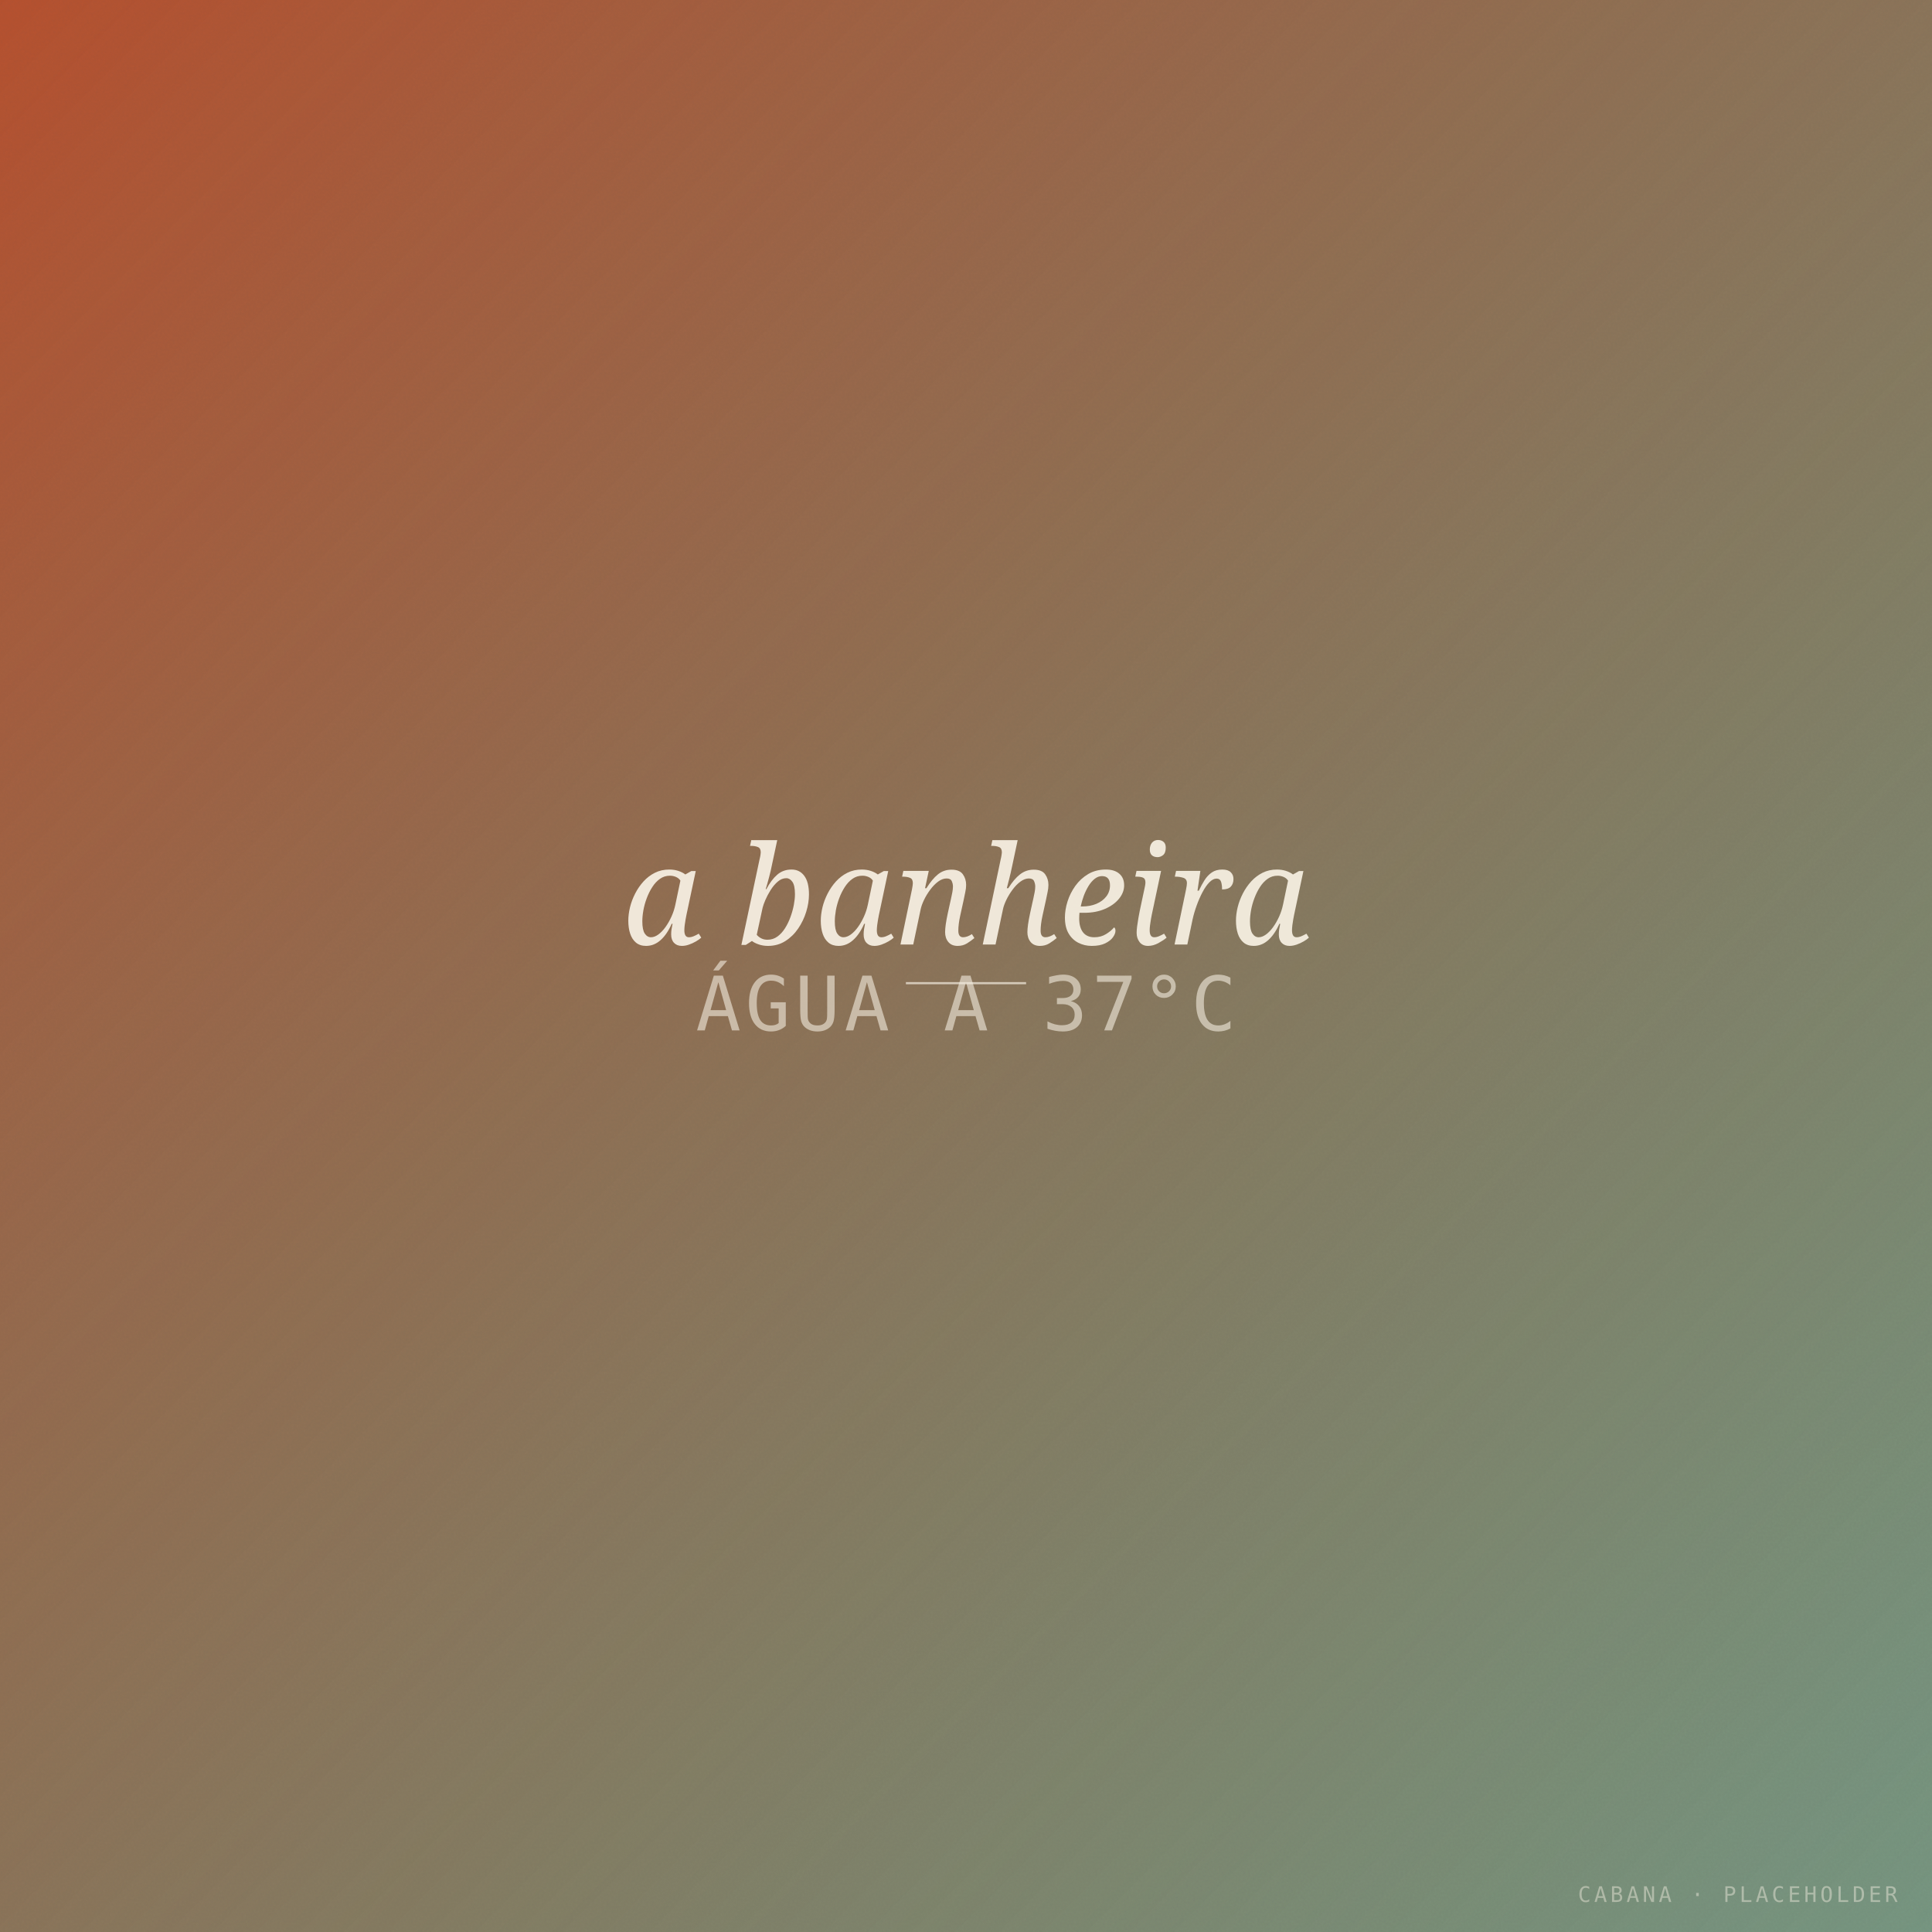
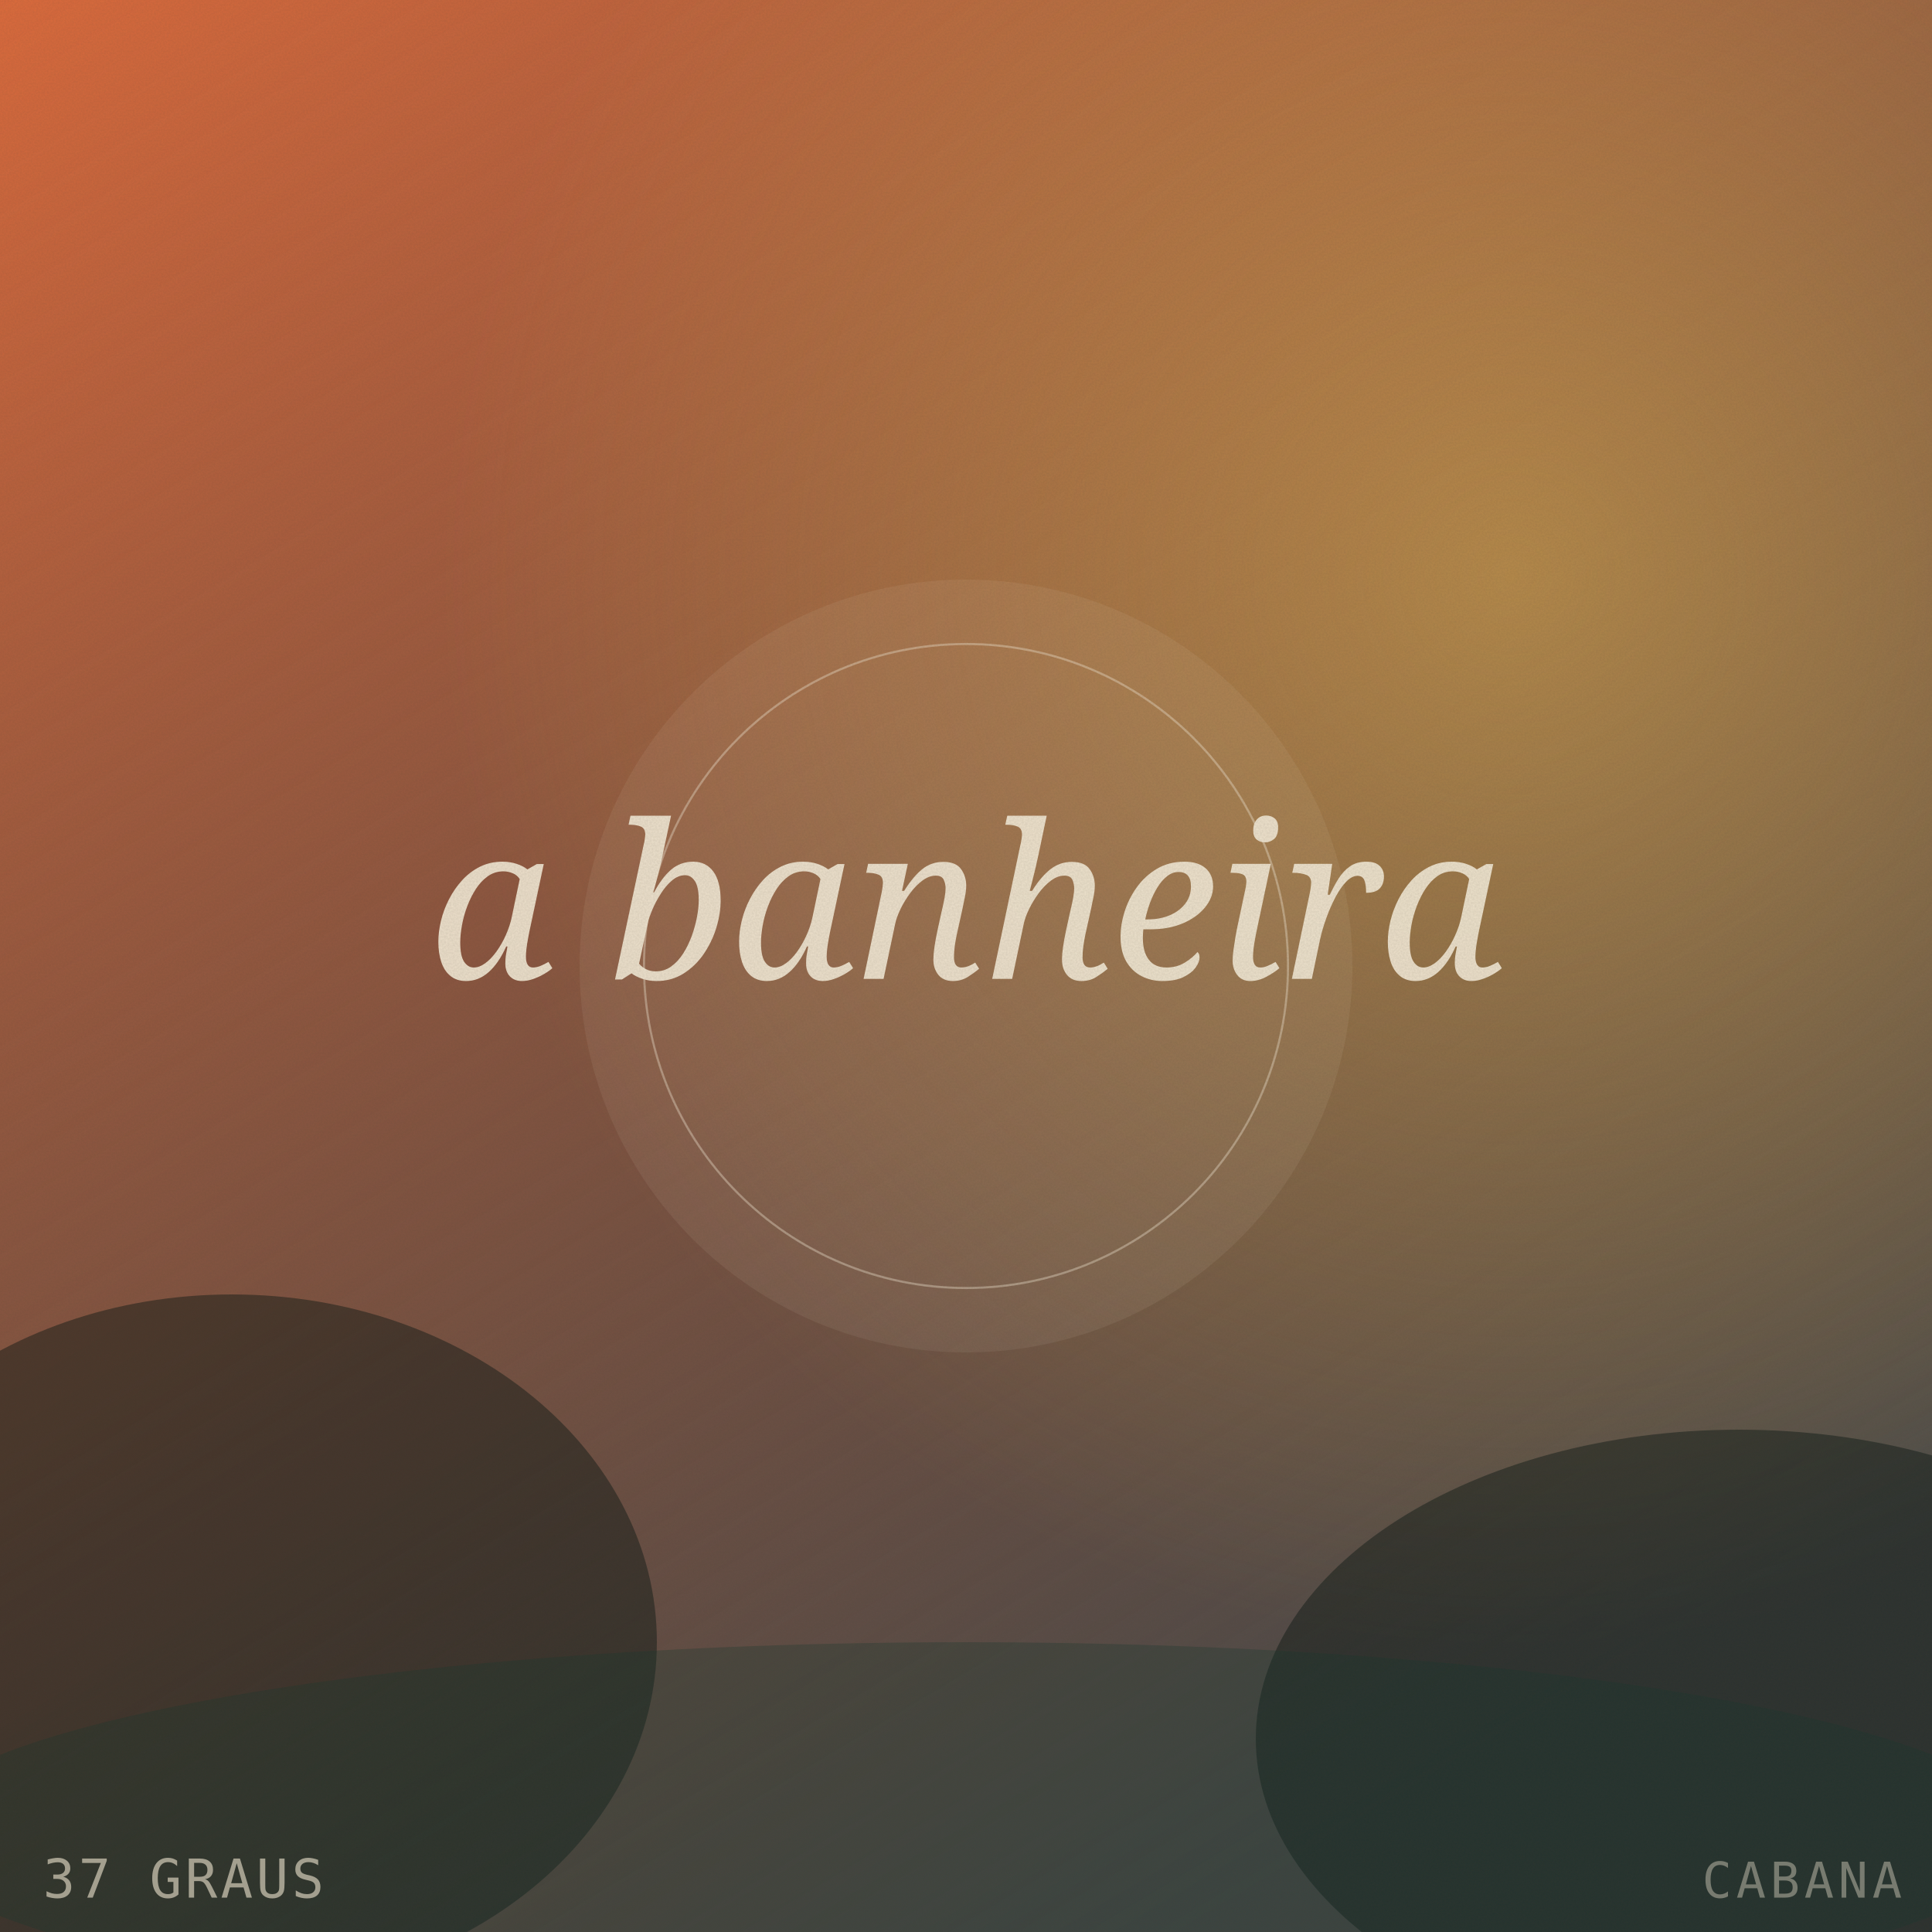
- <svg xmlns="http://www.w3.org/2000/svg" viewBox="0 0 900 900" width="900" height="900" role="img" aria-label="a banheira">
+ <svg xmlns="http://www.w3.org/2000/svg" viewBox="0 0 900 900" width="900" height="900">
  <defs>
-     <linearGradient id="g" x1="0" y1="0" x2="1" y2="1">
-       <stop offset="0%" stop-color="#B8502E" stop-opacity="1" />
-       <stop offset="100%" stop-color="#2D5F3F" stop-opacity="0.65" />
+     <linearGradient id="g" x1="0" y1="0" x2="0.6" y2="1">
+       <stop offset="0%" stop-color="#DD6B3C" stop-opacity="1" />
+       <stop offset="100%" stop-color="#0F0E0C" stop-opacity="0.75" />
    </linearGradient>
-     <filter id="noise">
-       <feTurbulence type="fractalNoise" baseFrequency="0.9" numOctaves="2" seed="3" />
-       <feColorMatrix values="0 0 0 0 0.1  0 0 0 0 0.08  0 0 0 0 0.06  0 0 0 0.18 0" />
+     <filter id="nz" x="0" y="0" width="100%" height="100%">
+       <feTurbulence type="fractalNoise" baseFrequency="1.2" numOctaves="2" seed="19" />
+       <feColorMatrix values="0 0 0 0 0.07  0 0 0 0 0.05  0 0 0 0 0.04  0 0 0 0.22 0" />
    </filter>
+     <radialGradient id="sun" cx="78%" cy="30%" r="55%">
+       <stop offset="0%" stop-color="#F0C454" stop-opacity="0.48" />
+       <stop offset="100%" stop-color="#F0C454" stop-opacity="0" />
+     </radialGradient>
  </defs>
  <rect width="900" height="900" fill="url(#g)" />
-   <rect width="900" height="900" fill="transparent" filter="url(#noise)" opacity="0.4" />
+   <rect width="900" height="900" fill="url(#sun)" />
+   <g opacity="0.45" fill="#071510">
+     <ellipse cx="108" cy="765" rx="198" ry="162" />
+     <ellipse cx="810" cy="810" rx="225" ry="144" />
+   </g>
+   <g opacity="0.30" fill="#15362A">
+     <ellipse cx="450" cy="855" rx="495" ry="90" />
+   </g>
  <g transform="translate(450,450)">
-     <text text-anchor="middle" y="-10" font-family="Georgia, serif" font-size="64" font-style="italic" fill="#F4EDE0" opacity="0.95">a banheira</text>
-     <line x1="-28" x2="28" y1="8" y2="8" stroke="#F4EDE0" stroke-width="1" opacity="0.7" />
-     <text text-anchor="middle" y="30" font-family="ui-monospace, monospace" font-size="35" fill="#F4EDE0" opacity="0.6" letter-spacing="2">ÁGUA A 37°C</text>
+     <circle r="180" fill="#F0E6D1" opacity="0.08" />
+     <circle r="150" fill="none" stroke="#F0E6D1" stroke-width="1" opacity="0.4" />
+     <text text-anchor="middle" y="6" font-family="Instrument Serif, Georgia, serif" font-style="italic" font-size="100" fill="#F0E6D1" opacity="0.95">a banheira</text>
  </g>
-   <text x="884" y="886" text-anchor="end" font-family="ui-monospace, monospace" font-size="10" fill="#F4EDE0" opacity="0.45" letter-spacing="1.5">CABANA · PLACEHOLDER</text>
+   <rect width="900" height="900" filter="url(#nz)" opacity="0.6" />
+   <text x="20" y="884" font-family="ui-monospace, monospace" font-size="25" fill="#F0E6D1" opacity="0.6" letter-spacing="1.5">37 GRAUS</text>
+   <text x="886" y="884" text-anchor="end" font-family="ui-monospace, monospace" font-size="23" fill="#F0E6D1" opacity="0.4" letter-spacing="2">CABANA</text>
</svg>
